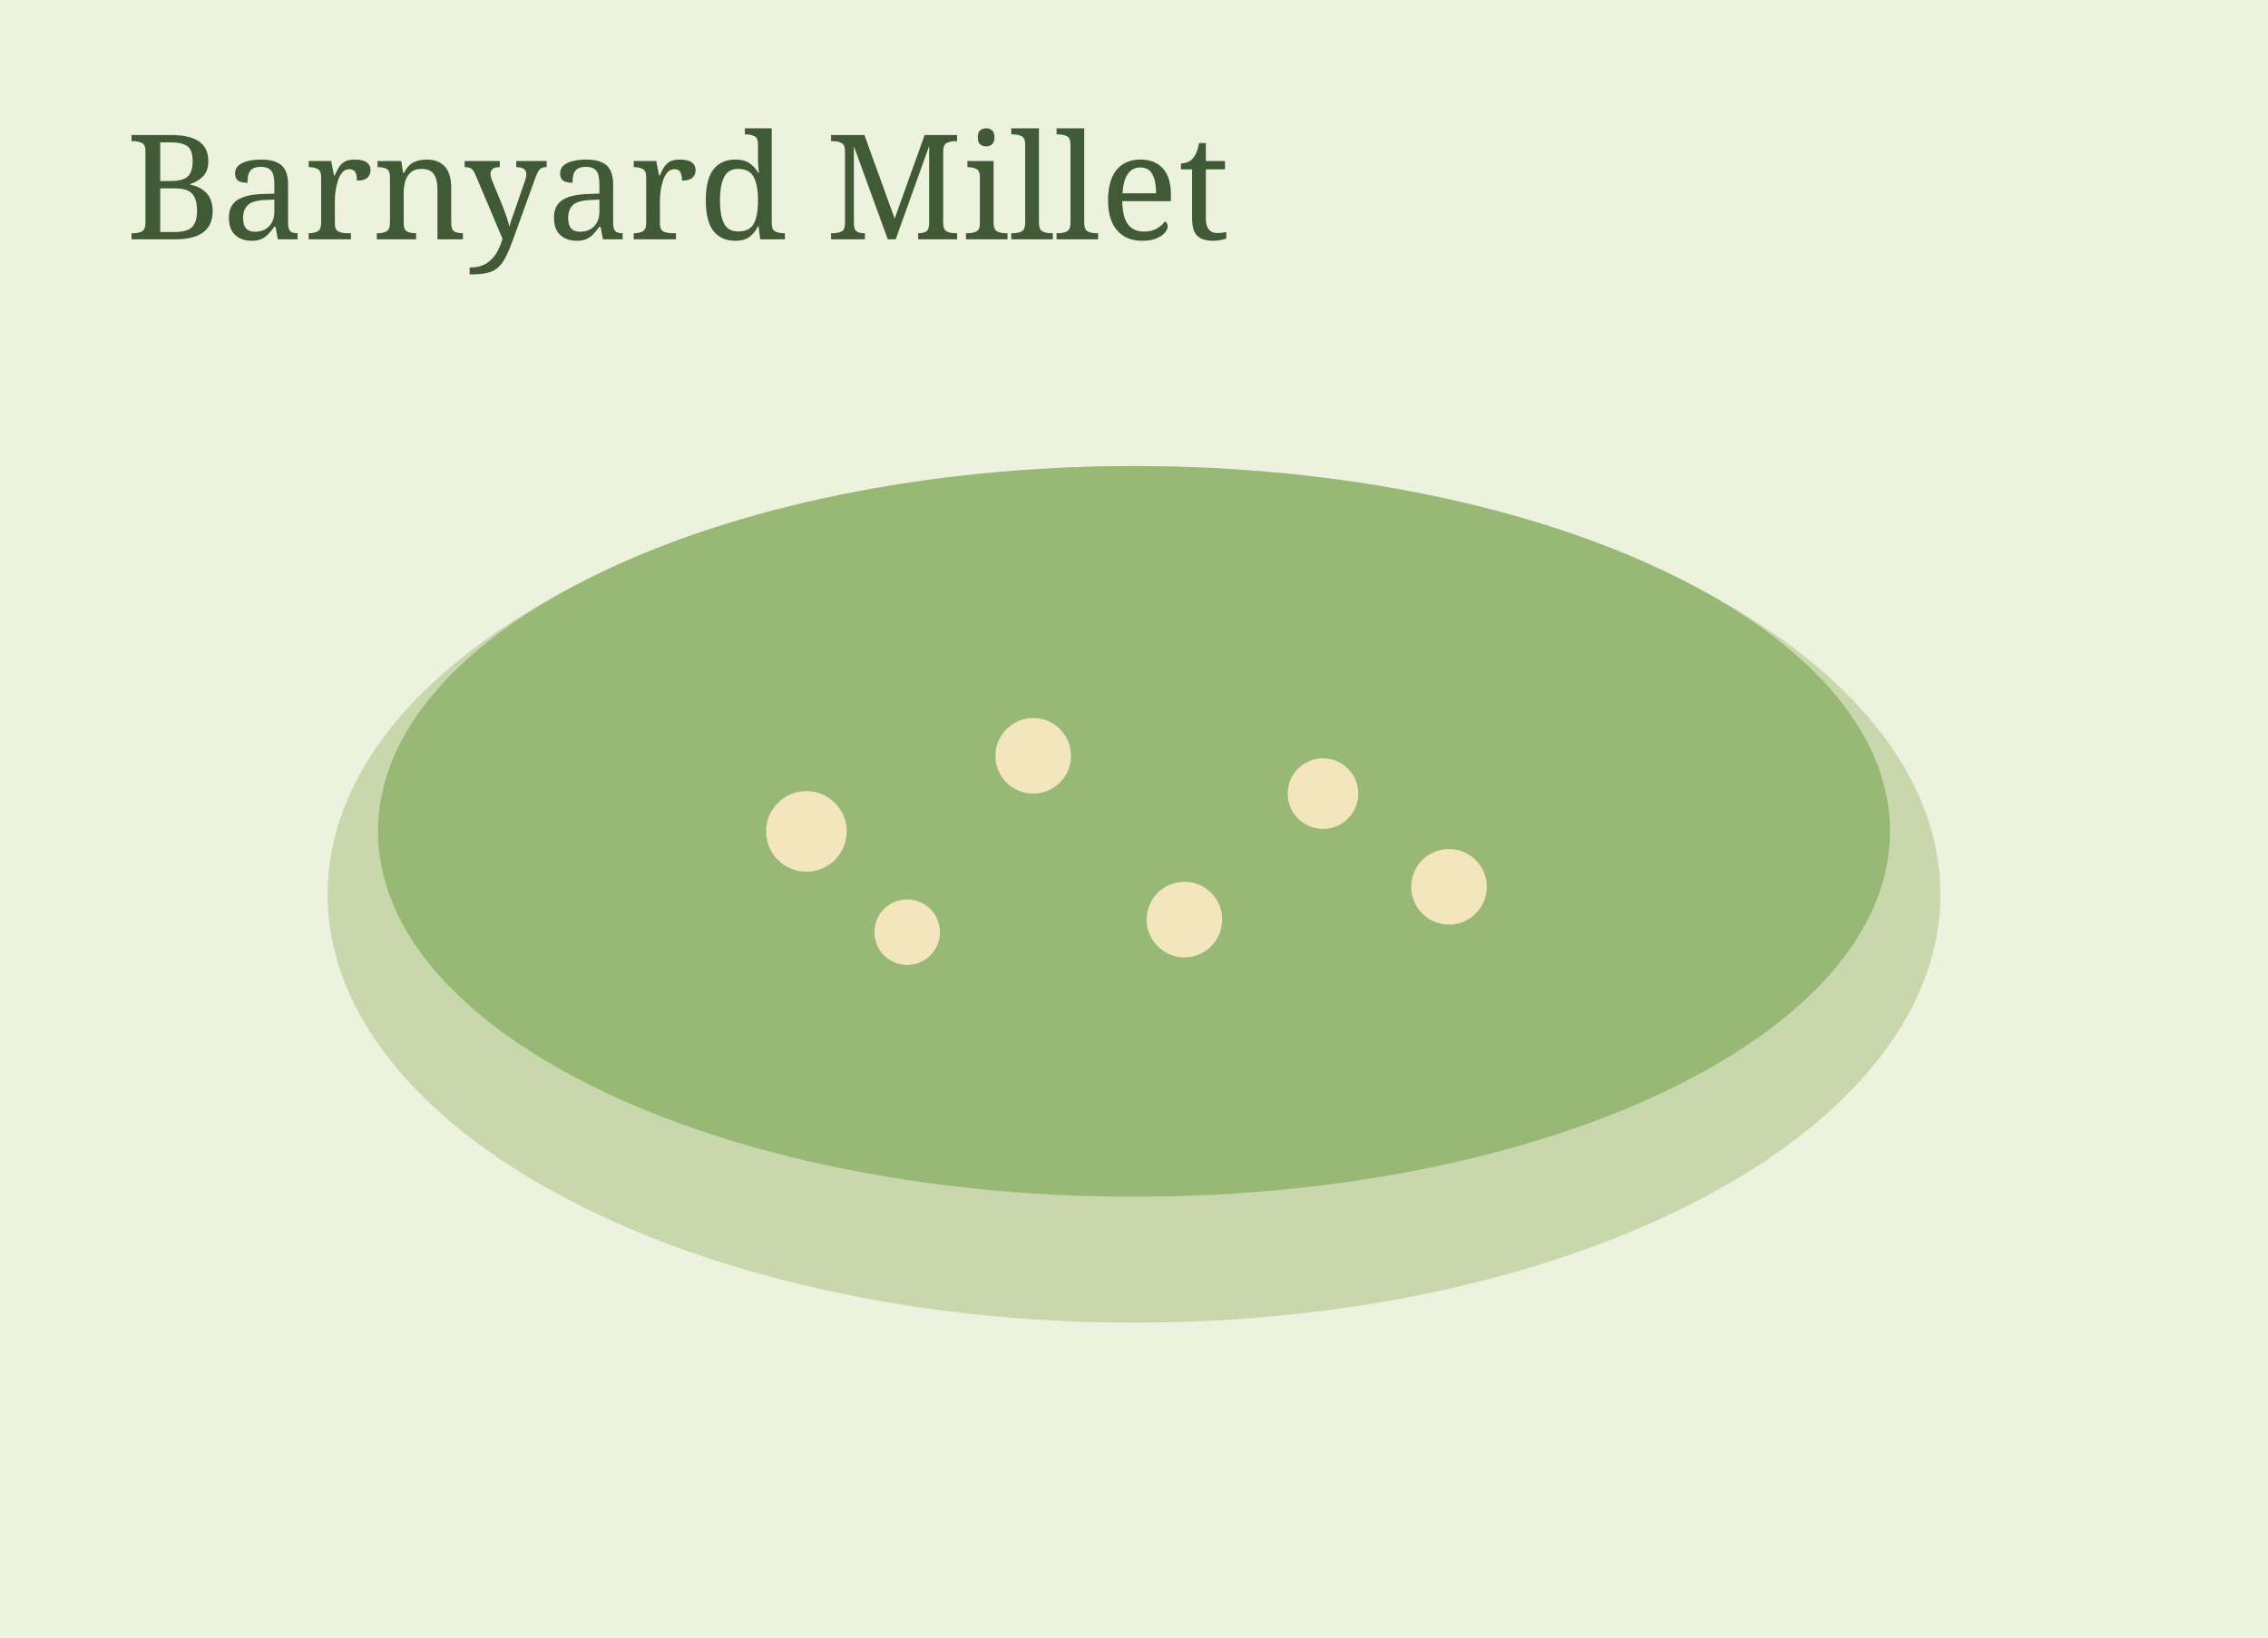
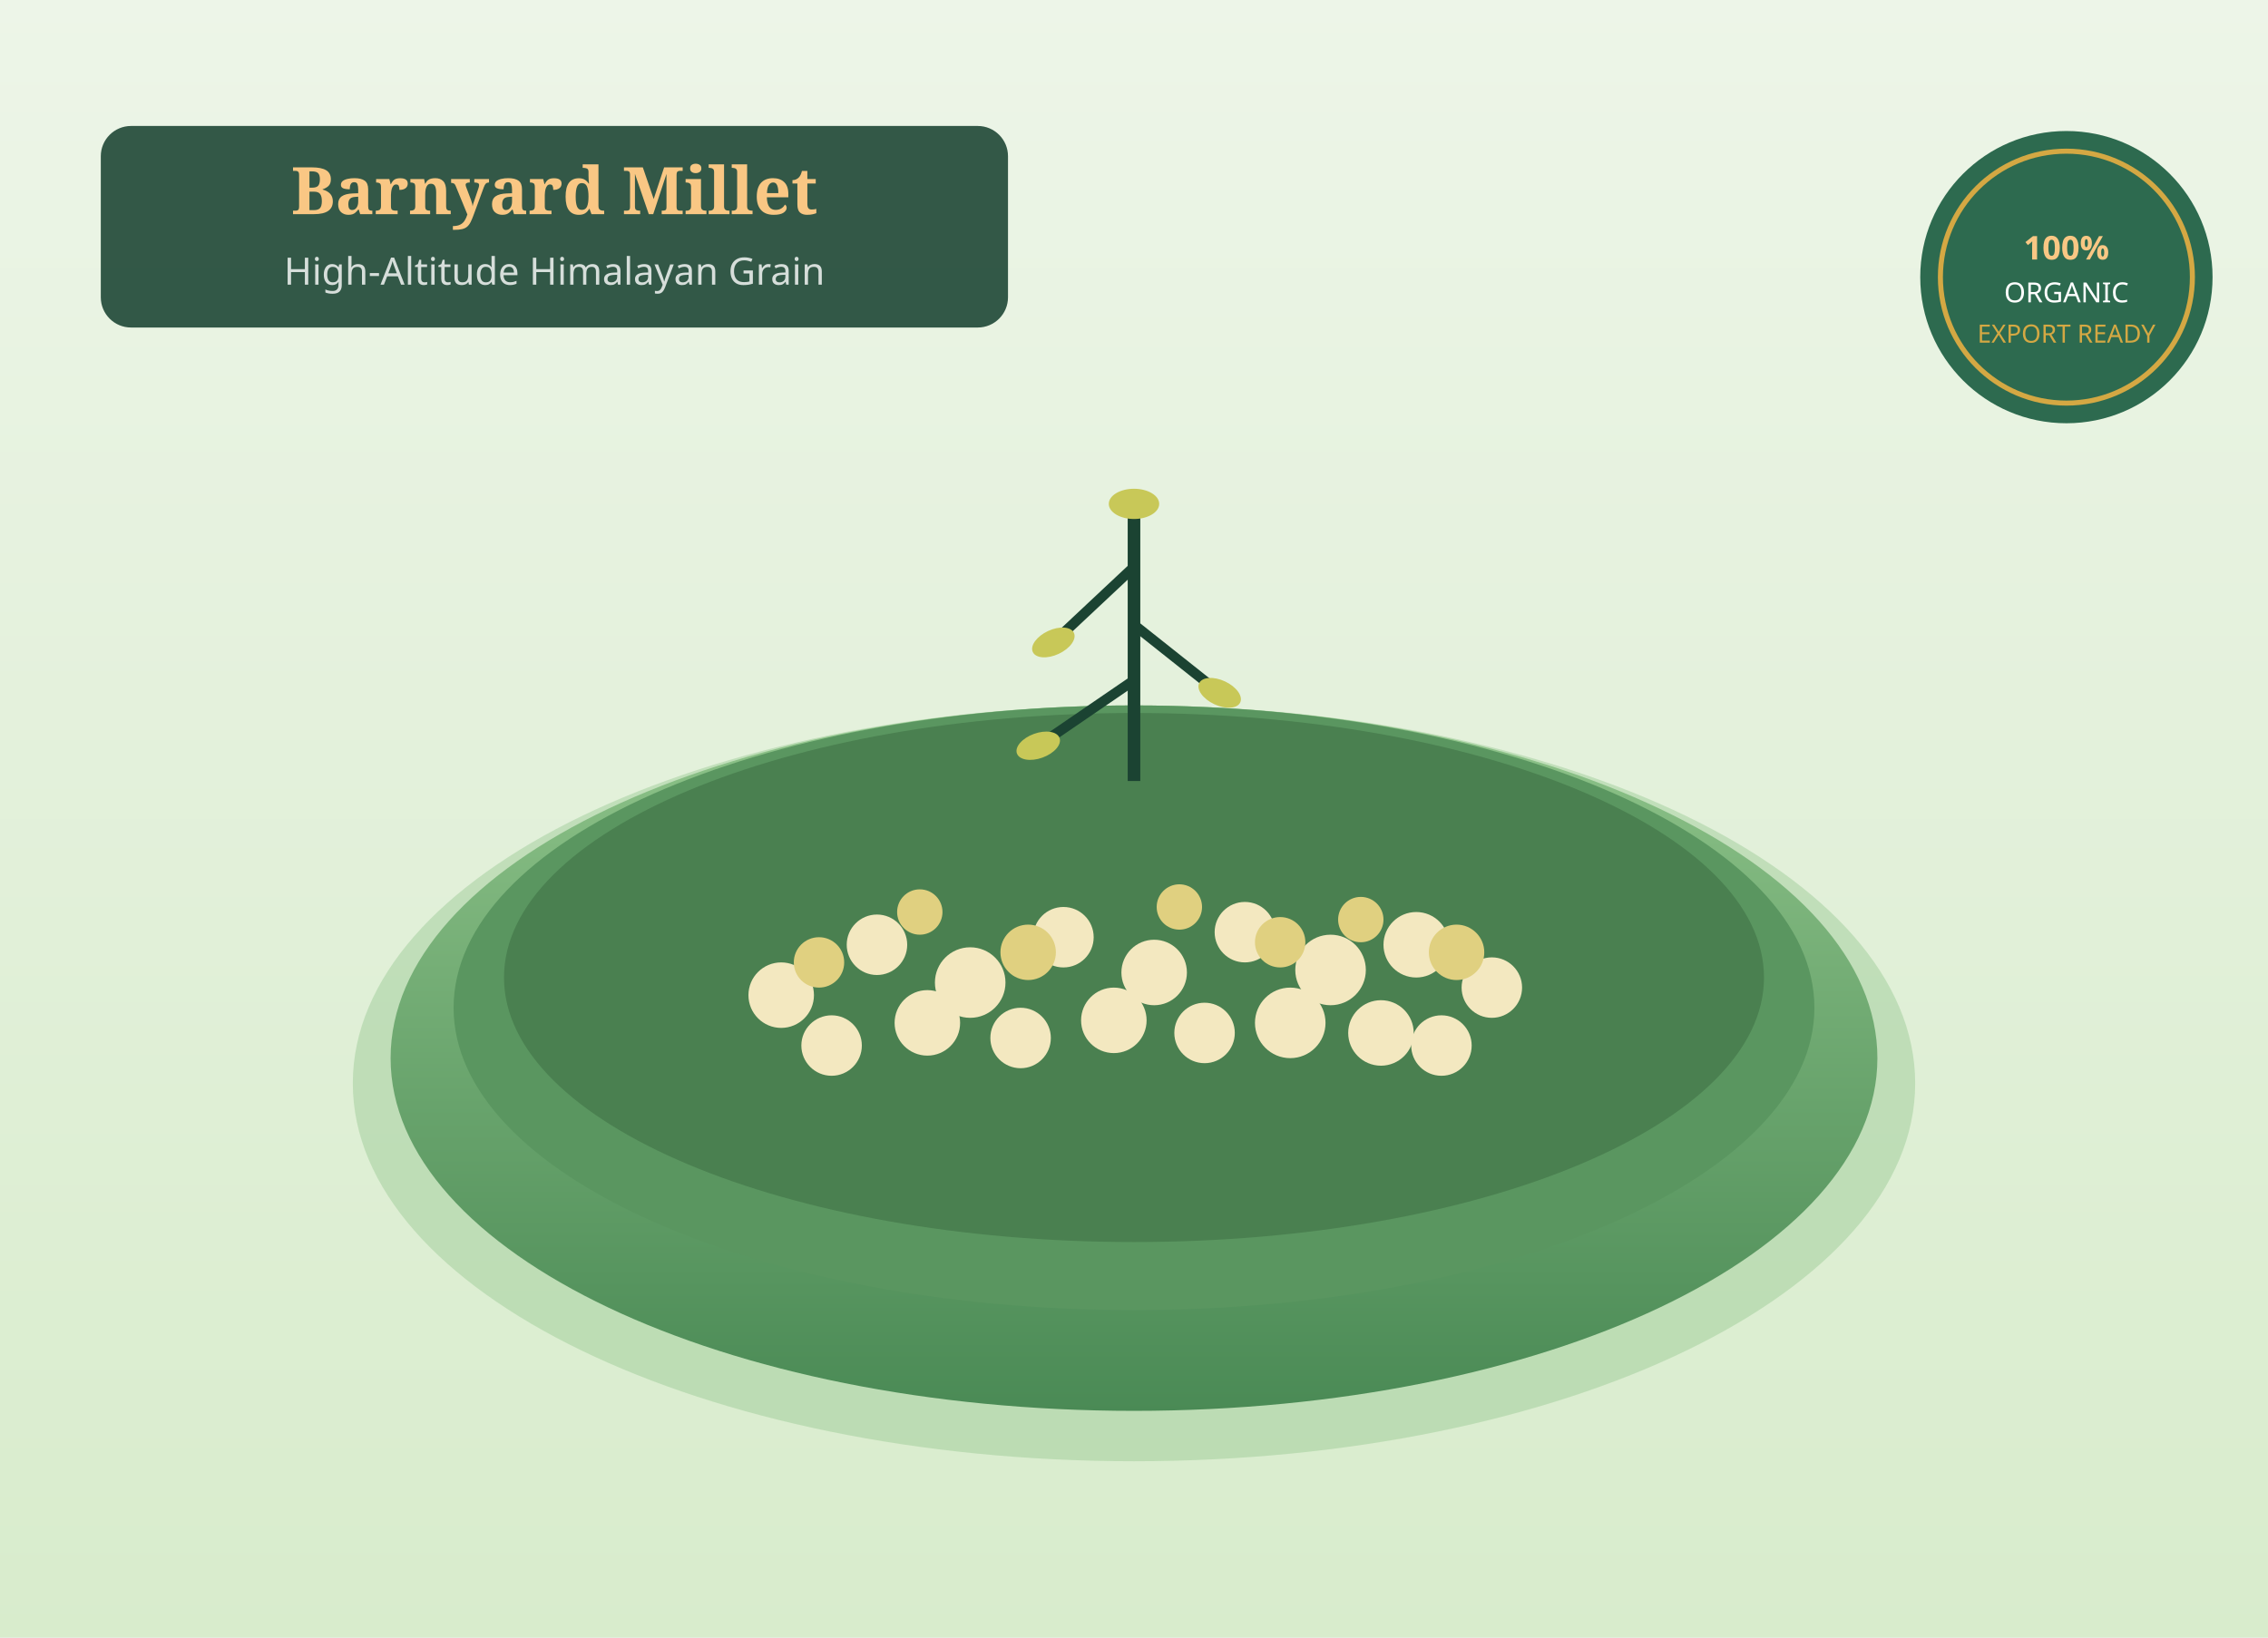
- <svg xmlns="http://www.w3.org/2000/svg" viewBox="0 0 900 650" role="img" aria-label="Barnyard millet">
-   <rect width="900" height="650" fill="#edf2df" />
-   <ellipse cx="450" cy="355" rx="320" ry="170" fill="#c9d8ac" />
-   <ellipse cx="450" cy="330" rx="300" ry="145" fill="#98b876" />
-   <g fill="#f3e6bf">
-     <circle cx="320" cy="330" r="16" />
-     <circle cx="360" cy="370" r="13" />
-     <circle cx="410" cy="300" r="15" />
-     <circle cx="470" cy="365" r="15" />
-     <circle cx="525" cy="315" r="14" />
-     <circle cx="575" cy="352" r="15" />
+ <svg xmlns="http://www.w3.org/2000/svg" viewBox="0 0 900 650" role="img" aria-label="Barnyard millet organic export">
+   <defs>
+     <linearGradient id="bg2" x1="0" x2="0" y1="0" y2="1">
+       <stop offset="0%" stop-color="#edf5e8" />
+       <stop offset="100%" stop-color="#d8eccc" />
+     </linearGradient>
+     <linearGradient id="bowl2" x1="0" x2="0" y1="0" y2="1">
+       <stop offset="0%" stop-color="#8fc48a" />
+       <stop offset="100%" stop-color="#4a8a55" />
+     </linearGradient>
+   </defs>
+   <rect width="900" height="650" fill="url(#bg2)" />
+   <ellipse cx="450" cy="430" rx="310" ry="150" fill="#8fc48a" opacity="0.4" />
+   <ellipse cx="450" cy="420" rx="295" ry="140" fill="url(#bowl2)" />
+   <ellipse cx="450" cy="400" rx="270" ry="120" fill="#5a9660" />
+   <ellipse cx="450" cy="388" rx="250" ry="105" fill="#4a8050" />
+   <g fill="#f3e8c0">
+     <circle cx="310" cy="395" r="13" />
+     <circle cx="348" cy="375" r="12" />
+     <circle cx="385" cy="390" r="14" />
+     <circle cx="422" cy="372" r="12" />
+     <circle cx="458" cy="386" r="13" />
+     <circle cx="494" cy="370" r="12" />
+     <circle cx="528" cy="385" r="14" />
+     <circle cx="562" cy="375" r="13" />
+     <circle cx="592" cy="392" r="12" />
+     <circle cx="330" cy="415" r="12" />
+     <circle cx="368" cy="406" r="13" />
+     <circle cx="405" cy="412" r="12" />
+     <circle cx="442" cy="405" r="13" />
+     <circle cx="478" cy="410" r="12" />
+     <circle cx="512" cy="406" r="14" />
+     <circle cx="548" cy="410" r="13" />
+     <circle cx="572" cy="415" r="12" />
  </g>
-   <text x="50" y="95" fill="#3f5a35" font-size="58" font-family="Georgia, serif">Barnyard Millet</text>
+   <g fill="#e0d080">
+     <circle cx="325" cy="382" r="10" />
+     <circle cx="365" cy="362" r="9" />
+     <circle cx="408" cy="378" r="11" />
+     <circle cx="468" cy="360" r="9" />
+     <circle cx="508" cy="374" r="10" />
+     <circle cx="540" cy="365" r="9" />
+     <circle cx="578" cy="378" r="11" />
+   </g>
+   <line x1="450" y1="200" x2="450" y2="310" stroke="#1b4332" stroke-width="5" />
+   <line x1="450" y1="225" x2="418" y2="255" stroke="#1b4332" stroke-width="4" />
+   <line x1="450" y1="248" x2="484" y2="275" stroke="#1b4332" stroke-width="4" />
+   <line x1="450" y1="270" x2="412" y2="296" stroke="#1b4332" stroke-width="4" />
+   <g fill="#c8c858">
+     <ellipse cx="418" cy="255" rx="9" ry="5" transform="rotate(-25 418 255)" />
+     <ellipse cx="484" cy="275" rx="9" ry="5" transform="rotate(25 484 275)" />
+     <ellipse cx="412" cy="296" rx="9" ry="5" transform="rotate(-20 412 296)" />
+     <ellipse cx="450" cy="200" rx="10" ry="6" />
+   </g>
+   <rect x="40" y="50" width="360" height="80" rx="12" fill="rgba(27,67,50,0.88)" />
+   <text x="220" y="85" text-anchor="middle" fill="#f9c784" font-size="26" font-family="Georgia, serif" font-weight="bold">Barnyard Millet</text>
+   <text x="220" y="113" text-anchor="middle" fill="rgba(255,255,255,0.8)" font-size="15" font-family="sans-serif">High-Altitude Himalayan Grain</text>
+   <circle cx="820" cy="110" r="58" fill="#2d6a4f" />
+   <circle cx="820" cy="110" r="50" fill="none" stroke="#d4a843" stroke-width="2" />
+   <text x="820" y="103" text-anchor="middle" fill="#f9c784" font-size="13" font-family="sans-serif" font-weight="bold">100%</text>
+   <text x="820" y="120" text-anchor="middle" fill="#fff" font-size="11" font-family="sans-serif">ORGANIC</text>
+   <text x="820" y="136" text-anchor="middle" fill="#d4a843" font-size="10" font-family="sans-serif">EXPORT READY</text>
</svg>
